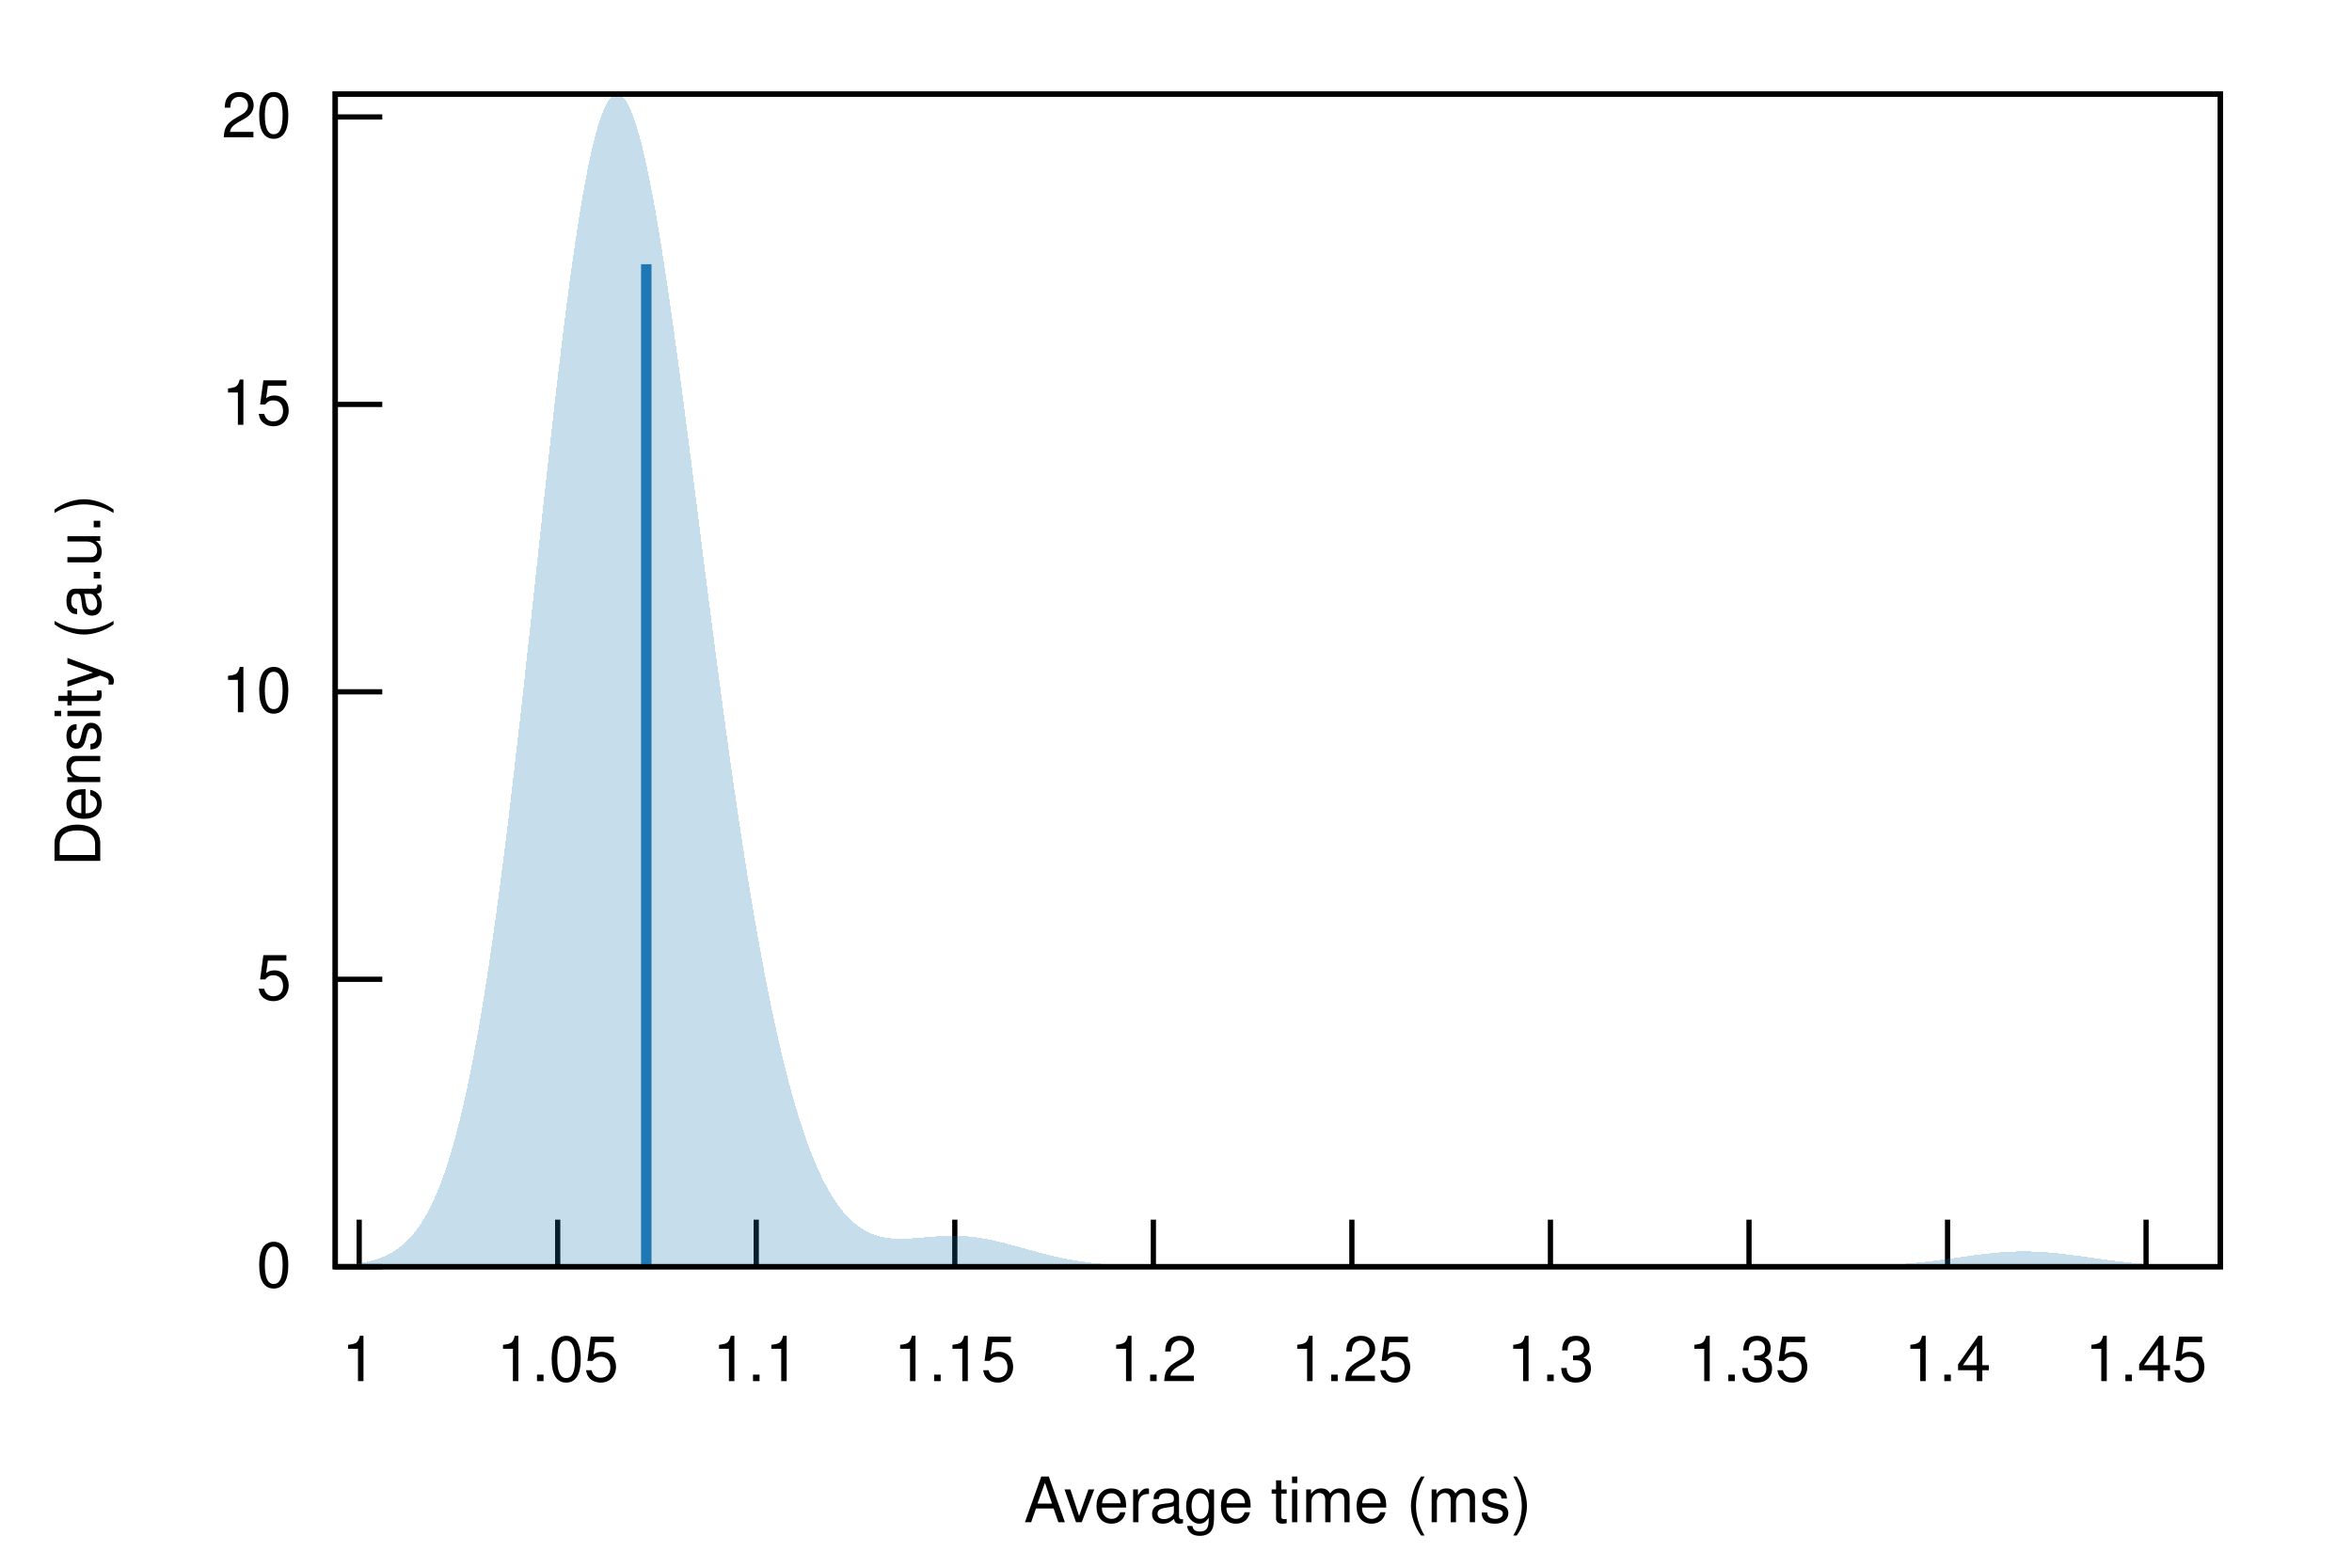
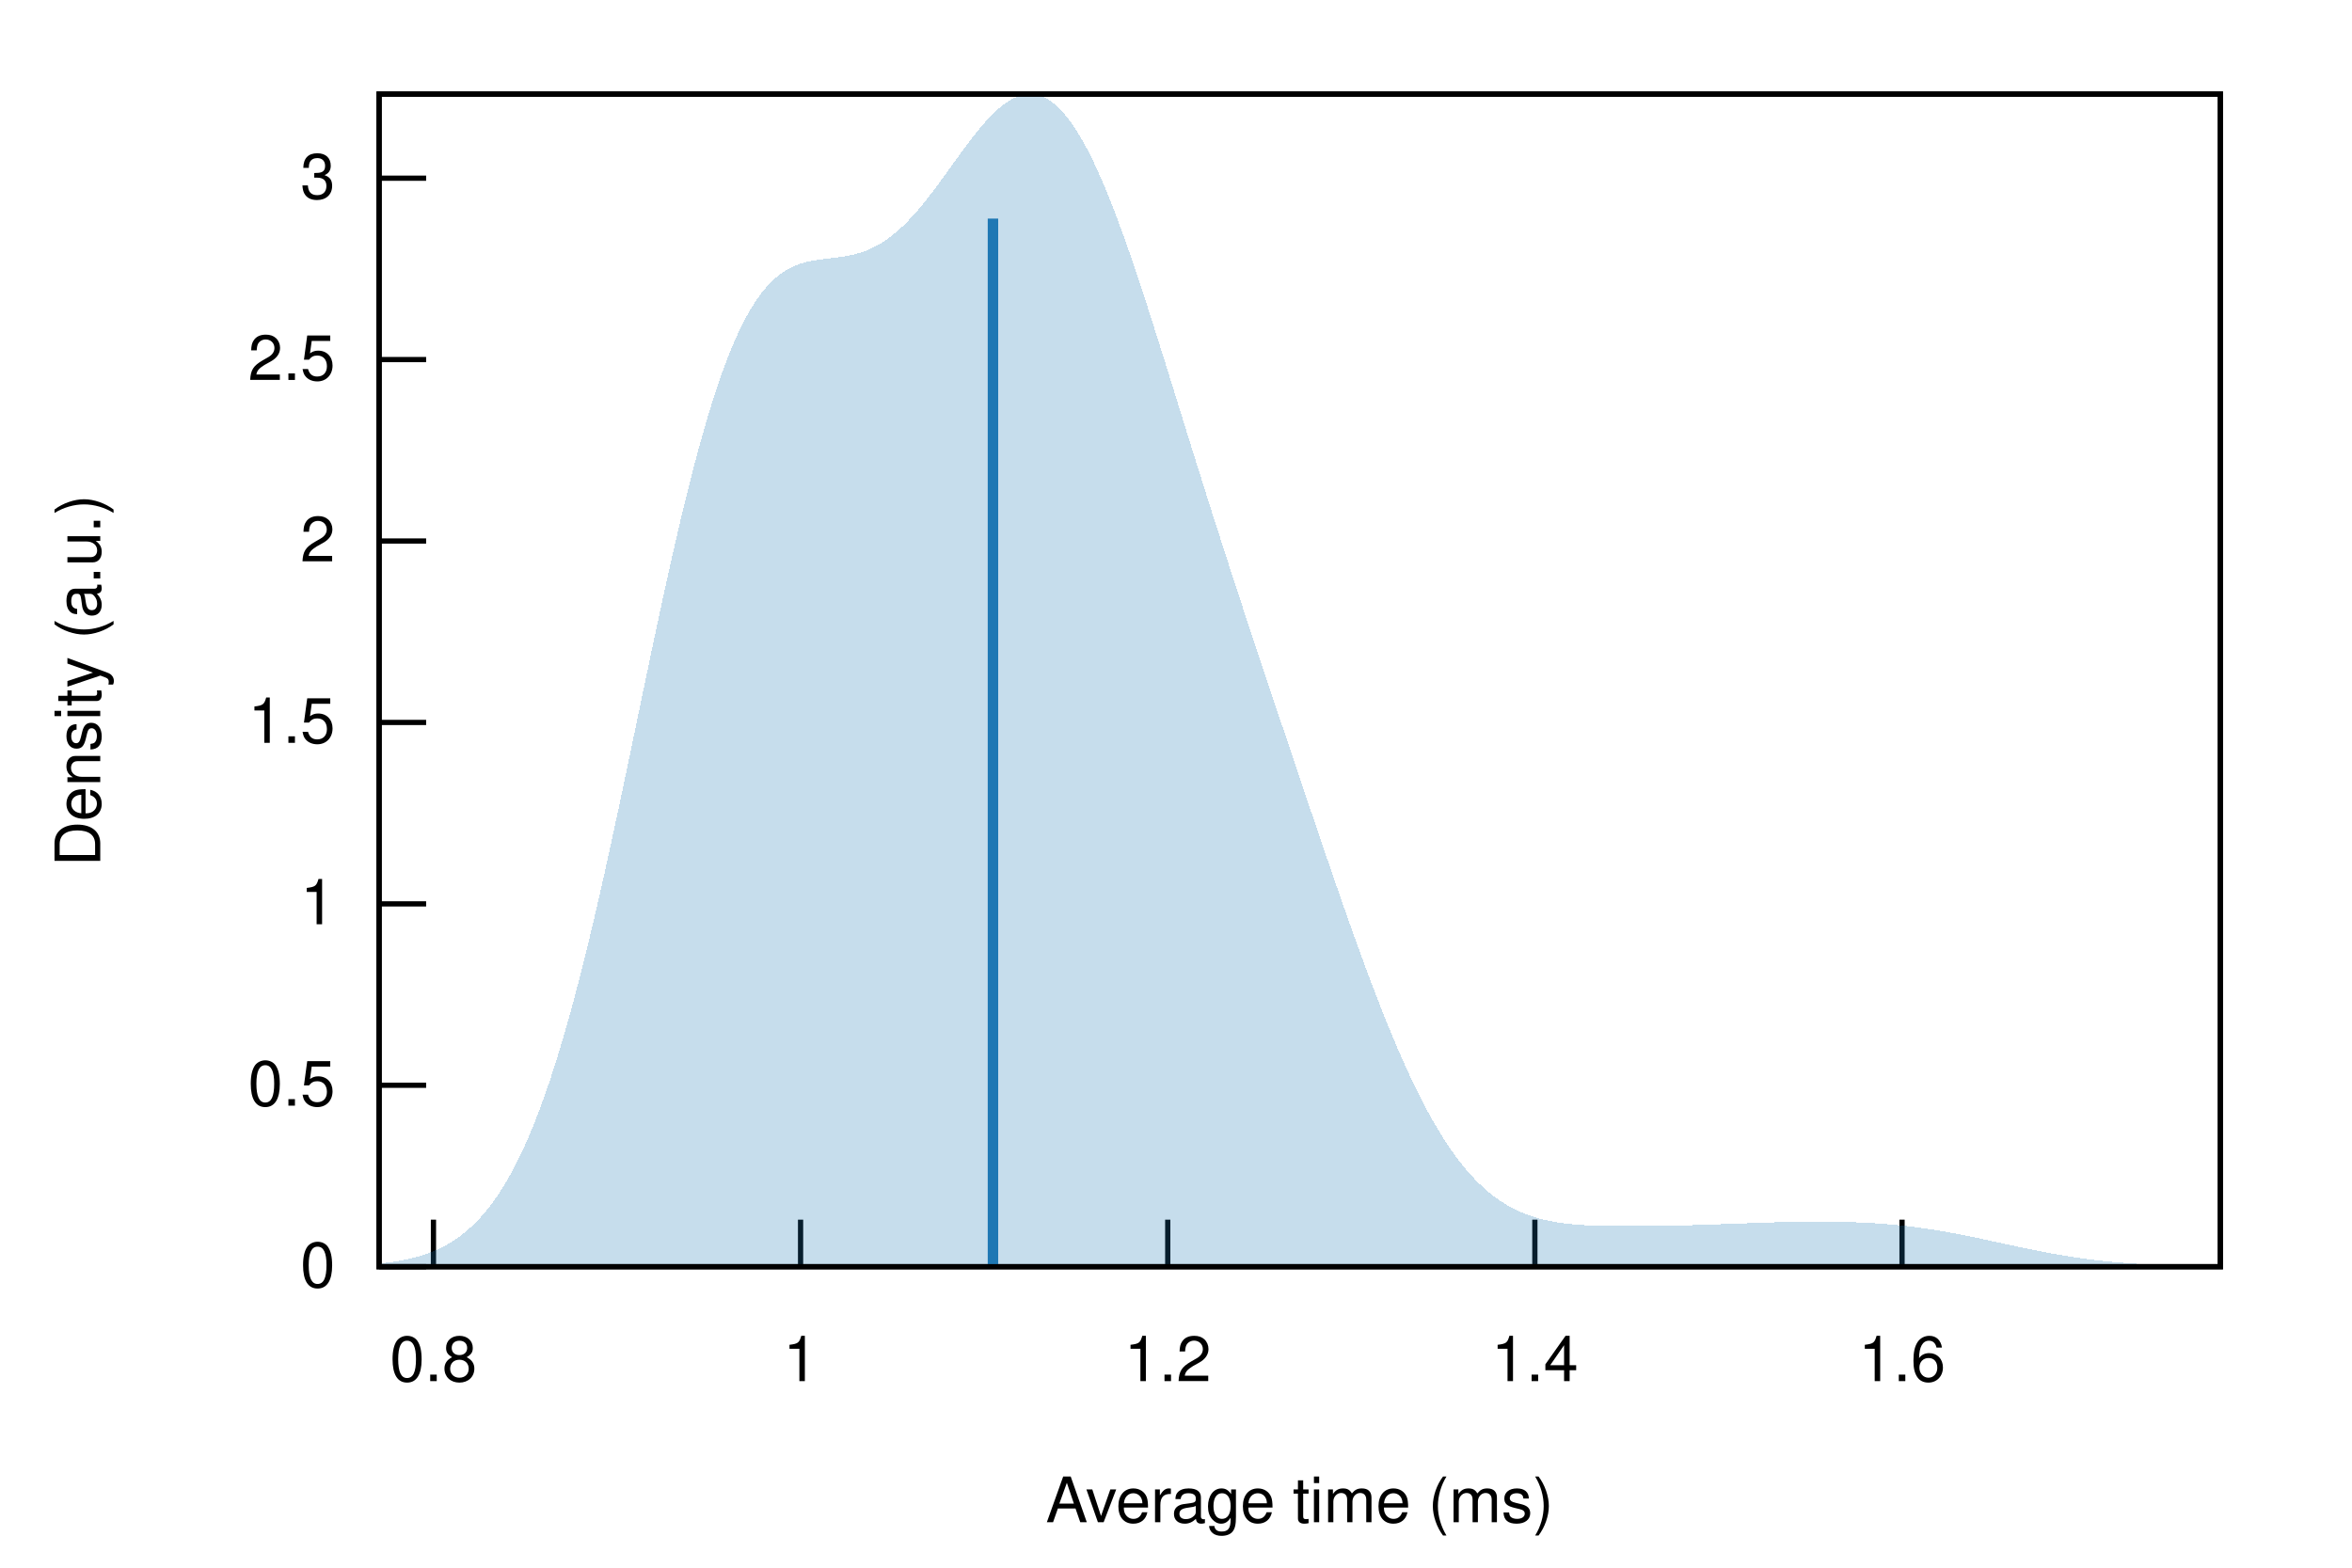
<svg xmlns="http://www.w3.org/2000/svg" xmlns:xlink="http://www.w3.org/1999/xlink" viewBox="0 0 450 300">
  <g id="gnuplot_canvas">
    <rect x="0" y="0" width="450" height="300" fill="none" />
    <defs>
      <circle id="gpDot" r="0.5" stroke-width="0.5" stroke="currentColor" />
      <path id="gpPt0" stroke-width="0.222" stroke="currentColor" d="M-1,0 h2 M0,-1 v2" />
      <path id="gpPt1" stroke-width="0.222" stroke="currentColor" d="M-1,-1 L1,1 M1,-1 L-1,1" />
      <path id="gpPt2" stroke-width="0.222" stroke="currentColor" d="M-1,0 L1,0 M0,-1 L0,1 M-1,-1 L1,1 M-1,1 L1,-1" />
      <rect id="gpPt3" stroke-width="0.222" stroke="currentColor" x="-1" y="-1" width="2" height="2" />
      <rect id="gpPt4" stroke-width="0.222" stroke="currentColor" fill="currentColor" x="-1" y="-1" width="2" height="2" />
      <circle id="gpPt5" stroke-width="0.222" stroke="currentColor" cx="0" cy="0" r="1" />
      <use xlink:href="#gpPt5" id="gpPt6" fill="currentColor" stroke="none" />
      <path id="gpPt7" stroke-width="0.222" stroke="currentColor" d="M0,-1.33 L-1.33,0.67 L1.33,0.67 z" />
      <use xlink:href="#gpPt7" id="gpPt8" fill="currentColor" stroke="none" />
      <use xlink:href="#gpPt7" id="gpPt9" stroke="currentColor" transform="rotate(180)" />
      <use xlink:href="#gpPt9" id="gpPt10" fill="currentColor" stroke="none" />
      <use xlink:href="#gpPt3" id="gpPt11" stroke="currentColor" transform="rotate(45)" />
      <use xlink:href="#gpPt11" id="gpPt12" fill="currentColor" stroke="none" />
      <path id="gpPt13" stroke-width="0.222" stroke="currentColor" d="M0,1.330 L1.265,0.411 L0.782,-1.067 L-0.782,-1.076 L-1.265,0.411 z" />
      <use xlink:href="#gpPt13" id="gpPt14" fill="currentColor" stroke="none" />
      <filter id="textbox" filterUnits="objectBoundingBox" x="0" y="0" height="1" width="1">
        <feFlood flood-color="white" flood-opacity="1" result="bgnd" />
        <feComposite in="SourceGraphic" in2="bgnd" operator="atop" />
      </filter>
      <filter id="greybox" filterUnits="objectBoundingBox" x="0" y="0" height="1" width="1">
        <feFlood flood-color="lightgrey" flood-opacity="1" result="grey" />
        <feComposite in="SourceGraphic" in2="grey" operator="atop" />
      </filter>
    </defs>
    <g fill="none" color="white" stroke="currentColor" stroke-width="1.00" stroke-linecap="butt" stroke-linejoin="miter">
</g>
    <g fill="none" color="black" stroke="currentColor" stroke-width="1.00" stroke-linecap="butt" stroke-linejoin="miter">
-       <path stroke="black" d="M64.14,242.40 L73.14,242.40  " />
-       <g transform="translate(55.75,246.30)" stroke="none" fill="black" font-family="Helvetica" font-size="12.00" text-anchor="end">
+       <path stroke="black" d="M72.53,242.40 L81.53,242.40  " />
+       <g transform="translate(64.14,246.30)" stroke="none" fill="black" font-family="Helvetica" font-size="12.00" text-anchor="end">
        <text>
          <tspan font-family="Helvetica"> 0</tspan>
        </text>
      </g>
    </g>
    <g fill="none" color="black" stroke="currentColor" stroke-width="1.00" stroke-linecap="butt" stroke-linejoin="miter">
-       <path stroke="black" d="M64.14,187.40 L73.14,187.40  " />
-       <g transform="translate(55.75,191.30)" stroke="none" fill="black" font-family="Helvetica" font-size="12.00" text-anchor="end">
+       <path stroke="black" d="M72.53,207.68 L81.53,207.68  " />
+       <g transform="translate(64.14,211.58)" stroke="none" fill="black" font-family="Helvetica" font-size="12.00" text-anchor="end">
        <text>
-           <tspan font-family="Helvetica"> 5</tspan>
+           <tspan font-family="Helvetica"> 0.5</tspan>
        </text>
      </g>
    </g>
    <g fill="none" color="black" stroke="currentColor" stroke-width="1.00" stroke-linecap="butt" stroke-linejoin="miter">
-       <path stroke="black" d="M64.14,132.39 L73.14,132.39  " />
-       <g transform="translate(55.75,136.29)" stroke="none" fill="black" font-family="Helvetica" font-size="12.00" text-anchor="end">
-         <text>
-           <tspan font-family="Helvetica"> 10</tspan>
-         </text>
-       </g>
-     </g>
-     <g fill="none" color="black" stroke="currentColor" stroke-width="1.00" stroke-linecap="butt" stroke-linejoin="miter">
-       <path stroke="black" d="M64.14,77.39 L73.14,77.39  " />
-       <g transform="translate(55.75,81.29)" stroke="none" fill="black" font-family="Helvetica" font-size="12.00" text-anchor="end">
-         <text>
-           <tspan font-family="Helvetica"> 15</tspan>
-         </text>
-       </g>
-     </g>
-     <g fill="none" color="black" stroke="currentColor" stroke-width="1.00" stroke-linecap="butt" stroke-linejoin="miter">
-       <path stroke="black" d="M64.14,22.38 L73.14,22.38  " />
-       <g transform="translate(55.75,26.28)" stroke="none" fill="black" font-family="Helvetica" font-size="12.00" text-anchor="end">
-         <text>
-           <tspan font-family="Helvetica"> 20</tspan>
-         </text>
-       </g>
-     </g>
-     <g fill="none" color="black" stroke="currentColor" stroke-width="1.00" stroke-linecap="butt" stroke-linejoin="miter">
-       <path stroke="black" d="M68.72,242.40 L68.72,233.40  " />
-       <g transform="translate(68.72,264.30)" stroke="none" fill="black" font-family="Helvetica" font-size="12.00" text-anchor="middle">
+       <path stroke="black" d="M72.53,172.97 L81.53,172.97  " />
+       <g transform="translate(64.14,176.87)" stroke="none" fill="black" font-family="Helvetica" font-size="12.00" text-anchor="end">
        <text>
          <tspan font-family="Helvetica"> 1</tspan>
        </text>
      </g>
    </g>
    <g fill="none" color="black" stroke="currentColor" stroke-width="1.00" stroke-linecap="butt" stroke-linejoin="miter">
-       <path stroke="black" d="M106.70,242.40 L106.70,233.40  " />
-       <g transform="translate(106.70,264.30)" stroke="none" fill="black" font-family="Helvetica" font-size="12.00" text-anchor="middle">
+       <path stroke="black" d="M72.53,138.25 L81.53,138.25  " />
+       <g transform="translate(64.14,142.15)" stroke="none" fill="black" font-family="Helvetica" font-size="12.00" text-anchor="end">
        <text>
-           <tspan font-family="Helvetica"> 1.05</tspan>
+           <tspan font-family="Helvetica"> 1.5</tspan>
        </text>
      </g>
    </g>
    <g fill="none" color="black" stroke="currentColor" stroke-width="1.00" stroke-linecap="butt" stroke-linejoin="miter">
-       <path stroke="black" d="M144.69,242.40 L144.69,233.40  " />
-       <g transform="translate(144.69,264.30)" stroke="none" fill="black" font-family="Helvetica" font-size="12.00" text-anchor="middle">
+       <path stroke="black" d="M72.53,103.53 L81.53,103.53  " />
+       <g transform="translate(64.14,107.43)" stroke="none" fill="black" font-family="Helvetica" font-size="12.00" text-anchor="end">
        <text>
-           <tspan font-family="Helvetica"> 1.1</tspan>
+           <tspan font-family="Helvetica"> 2</tspan>
        </text>
      </g>
    </g>
    <g fill="none" color="black" stroke="currentColor" stroke-width="1.00" stroke-linecap="butt" stroke-linejoin="miter">
-       <path stroke="black" d="M182.68,242.40 L182.68,233.40  " />
-       <g transform="translate(182.68,264.30)" stroke="none" fill="black" font-family="Helvetica" font-size="12.00" text-anchor="middle">
+       <path stroke="black" d="M72.53,68.81 L81.53,68.81  " />
+       <g transform="translate(64.14,72.71)" stroke="none" fill="black" font-family="Helvetica" font-size="12.00" text-anchor="end">
        <text>
-           <tspan font-family="Helvetica"> 1.15</tspan>
+           <tspan font-family="Helvetica"> 2.5</tspan>
        </text>
      </g>
    </g>
    <g fill="none" color="black" stroke="currentColor" stroke-width="1.00" stroke-linecap="butt" stroke-linejoin="miter">
-       <path stroke="black" d="M220.67,242.40 L220.67,233.40  " />
-       <g transform="translate(220.67,264.30)" stroke="none" fill="black" font-family="Helvetica" font-size="12.00" text-anchor="middle">
+       <path stroke="black" d="M72.53,34.10 L81.53,34.10  " />
+       <g transform="translate(64.14,38.00)" stroke="none" fill="black" font-family="Helvetica" font-size="12.00" text-anchor="end">
+         <text>
+           <tspan font-family="Helvetica"> 3</tspan>
+         </text>
+       </g>
+     </g>
+     <g fill="none" color="black" stroke="currentColor" stroke-width="1.00" stroke-linecap="butt" stroke-linejoin="miter">
+       <path stroke="black" d="M82.93,242.40 L82.93,233.40  " />
+       <g transform="translate(82.93,264.30)" stroke="none" fill="black" font-family="Helvetica" font-size="12.00" text-anchor="middle">
+         <text>
+           <tspan font-family="Helvetica"> 0.8</tspan>
+         </text>
+       </g>
+     </g>
+     <g fill="none" color="black" stroke="currentColor" stroke-width="1.00" stroke-linecap="butt" stroke-linejoin="miter">
+       <path stroke="black" d="M153.17,242.40 L153.17,233.40  " />
+       <g transform="translate(153.17,264.30)" stroke="none" fill="black" font-family="Helvetica" font-size="12.00" text-anchor="middle">
+         <text>
+           <tspan font-family="Helvetica"> 1</tspan>
+         </text>
+       </g>
+     </g>
+     <g fill="none" color="black" stroke="currentColor" stroke-width="1.00" stroke-linecap="butt" stroke-linejoin="miter">
+       <path stroke="black" d="M223.42,242.40 L223.42,233.40  " />
+       <g transform="translate(223.42,264.30)" stroke="none" fill="black" font-family="Helvetica" font-size="12.00" text-anchor="middle">
        <text>
          <tspan font-family="Helvetica"> 1.2</tspan>
        </text>
      </g>
    </g>
    <g fill="none" color="black" stroke="currentColor" stroke-width="1.00" stroke-linecap="butt" stroke-linejoin="miter">
-       <path stroke="black" d="M258.65,242.40 L258.65,233.40  " />
-       <g transform="translate(258.65,264.30)" stroke="none" fill="black" font-family="Helvetica" font-size="12.00" text-anchor="middle">
-         <text>
-           <tspan font-family="Helvetica"> 1.25</tspan>
-         </text>
-       </g>
-     </g>
-     <g fill="none" color="black" stroke="currentColor" stroke-width="1.00" stroke-linecap="butt" stroke-linejoin="miter">
-       <path stroke="black" d="M296.64,242.40 L296.64,233.40  " />
-       <g transform="translate(296.64,264.30)" stroke="none" fill="black" font-family="Helvetica" font-size="12.00" text-anchor="middle">
-         <text>
-           <tspan font-family="Helvetica"> 1.3</tspan>
-         </text>
-       </g>
-     </g>
-     <g fill="none" color="black" stroke="currentColor" stroke-width="1.00" stroke-linecap="butt" stroke-linejoin="miter">
-       <path stroke="black" d="M334.63,242.40 L334.63,233.40  " />
-       <g transform="translate(334.63,264.30)" stroke="none" fill="black" font-family="Helvetica" font-size="12.00" text-anchor="middle">
-         <text>
-           <tspan font-family="Helvetica"> 1.35</tspan>
-         </text>
-       </g>
-     </g>
-     <g fill="none" color="black" stroke="currentColor" stroke-width="1.00" stroke-linecap="butt" stroke-linejoin="miter">
-       <path stroke="black" d="M372.62,242.40 L372.62,233.40  " />
-       <g transform="translate(372.62,264.30)" stroke="none" fill="black" font-family="Helvetica" font-size="12.00" text-anchor="middle">
+       <path stroke="black" d="M293.66,242.40 L293.66,233.40  " />
+       <g transform="translate(293.66,264.30)" stroke="none" fill="black" font-family="Helvetica" font-size="12.00" text-anchor="middle">
        <text>
          <tspan font-family="Helvetica"> 1.4</tspan>
        </text>
      </g>
    </g>
    <g fill="none" color="black" stroke="currentColor" stroke-width="1.00" stroke-linecap="butt" stroke-linejoin="miter">
-       <path stroke="black" d="M410.60,242.40 L410.60,233.40  " />
-       <g transform="translate(410.60,264.30)" stroke="none" fill="black" font-family="Helvetica" font-size="12.00" text-anchor="middle">
+       <path stroke="black" d="M363.91,242.40 L363.91,233.40  " />
+       <g transform="translate(363.91,264.30)" stroke="none" fill="black" font-family="Helvetica" font-size="12.00" text-anchor="middle">
        <text>
-           <tspan font-family="Helvetica"> 1.45</tspan>
+           <tspan font-family="Helvetica"> 1.6</tspan>
        </text>
      </g>
    </g>
    <g fill="none" color="black" stroke="currentColor" stroke-width="1.00" stroke-linecap="butt" stroke-linejoin="miter">
</g>
    <g fill="none" color="black" stroke="currentColor" stroke-width="1.00" stroke-linecap="butt" stroke-linejoin="miter">
-       <path stroke="black" d="M64.14,18.01 L64.14,242.40 L424.82,242.40 L424.82,18.01 L64.14,18.01 Z  " />
+       <path stroke="black" d="M72.53,18.01 L72.53,242.40 L424.82,242.40 L424.82,18.01 L72.53,18.01 Z  " />
    </g>
    <g fill="none" color="black" stroke="currentColor" stroke-width="1.00" stroke-linecap="butt" stroke-linejoin="miter">
      <g transform="translate(19.18,130.21) rotate(270)" stroke="none" fill="black" font-family="Helvetica" font-size="12.00" text-anchor="middle">
        <text>
          <tspan font-family="Helvetica">Density (a.u.)</tspan>
        </text>
      </g>
    </g>
    <g fill="none" color="black" stroke="currentColor" stroke-width="1.00" stroke-linecap="butt" stroke-linejoin="miter">
-       <g transform="translate(244.48,291.30)" stroke="none" fill="black" font-family="Helvetica" font-size="12.00" text-anchor="middle">
+       <g transform="translate(248.67,291.30)" stroke="none" fill="black" font-family="Helvetica" font-size="12.00" text-anchor="middle">
        <text>
          <tspan font-family="Helvetica">Average time (ms)</tspan>
        </text>
      </g>
    </g>
    <g fill="none" color="black" stroke="currentColor" stroke-width="1.00" stroke-linecap="butt" stroke-linejoin="miter">
</g>
    <g id="gnuplot_plot_1">
      <g fill="none" color="black" stroke="currentColor" stroke-width="1.00" stroke-linecap="butt" stroke-linejoin="miter">
        <g stroke="none" shape-rendering="crispEdges">
-           <polygon fill="rgb( 31, 120, 180)" fill-opacity="0.25" points="64.14,242.21 64.86,242.17 65.59,242.12 66.31,242.06 67.03,241.99 67.75,241.90 68.48,241.80 69.20,241.68 69.92,241.55 70.65,241.38 71.37,241.19 72.09,240.97 72.81,240.71 73.54,240.41 74.26,240.07 74.98,239.67 75.70,239.22 76.43,238.70 77.15,238.11 77.87,237.44 78.60,236.68 79.32,235.82 80.04,234.86 80.76,233.78 81.49,232.57 82.21,231.22 82.93,229.73 83.66,228.08 84.38,226.26 85.10,224.25 85.82,222.06 86.55,219.67 87.27,217.06 87.99,214.24 88.72,211.19 89.44,207.90 90.16,204.37 90.88,200.60 91.61,196.58 92.33,192.30 93.05,187.78 93.78,183.01 94.50,178.00 95.22,172.75 95.94,167.28 96.67,161.59 97.39,155.71 98.11,149.64 98.83,143.40 99.56,137.02 100.28,130.52 101.00,123.93 101.73,117.28 102.45,110.59 103.17,103.89 103.89,97.22 104.62,90.61 105.34,84.10 106.06,77.72 106.79,71.51 107.51,65.49 108.23,59.71 108.95,54.20 109.68,48.98 110.40,44.09 111.12,39.55 111.85,35.40 112.57,31.65 113.29,28.33 114.01,25.45 114.74,23.02 115.46,21.06 116.18,19.58 116.90,18.58 117.63,18.05 118.35,18.01 119.07,18.44 119.80,19.34 120.52,20.69 121.24,22.47 121.96,24.69 122.69,27.30 123.41,30.31 124.13,33.67 124.86,37.37 125.58,41.38 126.30,45.68 127.02,50.23 127.75,55.02 128.47,60.01 129.19,65.18 129.92,70.50 130.64,75.94 131.36,81.48 132.08,87.09 132.81,92.76 133.53,98.45 134.25,104.14 134.97,109.83 135.70,115.47 136.42,121.07 137.14,126.60 137.87,132.06 138.59,137.41 139.31,142.66 140.03,147.80 140.76,152.80 141.48,157.68 142.20,162.41 142.93,167.00 143.65,171.43 144.37,175.71 145.09,179.83 145.82,183.78 146.54,187.58 147.26,191.21 147.99,194.67 148.71,197.97 149.43,201.11 150.15,204.09 150.88,206.91 151.60,209.57 152.32,212.08 153.05,214.43 153.77,216.64 154.49,218.70 155.21,220.63 155.94,222.41 156.66,224.07 157.38,225.59 158.10,227.00 158.83,228.29 159.55,229.46 160.27,230.52 161.00,231.49 161.72,232.35 162.44,233.12 163.16,233.81 163.89,234.41 164.61,234.94 165.33,235.39 166.06,235.77 166.78,236.10 167.50,236.37 168.22,236.58 168.95,236.75 169.67,236.88 170.39,236.97 171.12,237.03 171.84,237.05 172.56,237.06 173.28,237.04 174.01,237.01 174.73,236.96 175.45,236.91 176.17,236.84 176.90,236.78 177.62,236.72 178.34,236.66 179.07,236.61 179.79,236.56 180.51,236.52 181.23,236.50 181.96,236.49 182.68,236.49 183.40,236.50 184.13,236.53 184.85,236.58 185.57,236.65 186.29,236.73 187.02,236.82 187.74,236.93 188.46,237.05 189.19,237.19 189.91,237.34 190.63,237.50 191.35,237.67 192.08,237.85 192.80,238.04 193.52,238.23 194.25,238.42 194.97,238.62 195.69,238.82 196.41,239.02 197.14,239.22 197.86,239.42 198.58,239.62 199.30,239.81 200.03,239.99 200.75,240.17 201.47,240.34 202.20,240.51 202.92,240.67 203.64,240.82 204.36,240.96 205.09,241.09 205.81,241.22 206.53,241.33 207.26,241.44 207.98,241.54 208.70,241.63 209.42,241.72 210.15,241.79 210.87,241.86 211.59,241.93 212.32,241.98 213.04,242.04 213.76,242.08 214.48,242.12 215.21,242.16 215.93,242.19 216.65,242.22 217.37,242.25 218.10,242.27 218.82,242.29 219.54,242.30 220.27,242.32 220.99,242.33 221.71,242.34 222.43,242.35 223.16,242.36 223.88,242.37 224.60,242.37 225.33,242.38 226.05,242.38 226.77,242.38 227.49,242.39 228.22,242.39 228.94,242.39 229.66,242.39 230.39,242.39 231.11,242.40 231.83,242.40 232.55,242.40 233.28,242.40 234.00,242.40 234.72,242.40 235.44,242.40 236.17,242.40 236.89,242.40 237.61,242.40 238.34,242.40 239.06,242.40 239.78,242.40 240.50,242.40 241.23,242.40 241.95,242.40 242.67,242.40 243.40,242.40 244.12,242.40 244.84,242.40 245.56,242.40 246.29,242.40 247.01,242.40 247.73,242.40 248.46,242.40 249.18,242.40 249.90,242.40 250.62,242.40 251.35,242.40 252.07,242.40 252.79,242.40 253.52,242.40 254.24,242.40 254.96,242.40 255.68,242.40 256.41,242.40 257.13,242.40 257.85,242.40 258.57,242.40 259.30,242.40 260.02,242.40 260.74,242.40 261.47,242.40 262.19,242.40 262.91,242.40 263.63,242.40 264.36,242.40 265.08,242.40 265.80,242.40 266.53,242.40 267.25,242.40 267.97,242.40 268.69,242.40 269.42,242.40 270.14,242.40 270.86,242.40 271.59,242.40 272.31,242.40 273.03,242.40 273.75,242.40 274.48,242.40 275.20,242.40 275.92,242.40 276.64,242.40 277.37,242.40 278.09,242.40 278.81,242.40 279.54,242.40 280.26,242.40 280.98,242.40 281.70,242.40 282.43,242.40 283.15,242.40 283.87,242.40 284.60,242.40 285.32,242.40 286.04,242.40 286.76,242.40 287.49,242.40 288.21,242.40 288.93,242.40 289.66,242.40 290.38,242.40 291.10,242.40 291.82,242.40 292.55,242.40 293.27,242.40 293.99,242.40 294.71,242.40 295.44,242.40 296.16,242.40 296.88,242.40 297.61,242.40 298.33,242.40 299.05,242.40 299.77,242.40 300.50,242.40 301.22,242.40 301.94,242.40 302.67,242.40 303.39,242.40 304.11,242.40 304.83,242.40 305.56,242.40 306.28,242.40 307.00,242.40 307.73,242.40 308.45,242.40 309.17,242.40 309.89,242.40 310.62,242.40 311.34,242.40 312.06,242.40 312.79,242.40 313.51,242.40 314.23,242.40 314.95,242.40 315.68,242.40 316.40,242.40 317.12,242.40 317.84,242.40 318.57,242.40 319.29,242.40 320.01,242.40 320.74,242.40 321.46,242.40 322.18,242.40 322.90,242.40 323.63,242.40 324.35,242.40 325.07,242.40 325.80,242.40 326.52,242.40 327.24,242.40 327.96,242.40 328.69,242.40 329.41,242.40 330.13,242.40 330.86,242.40 331.58,242.40 332.30,242.40 333.02,242.40 333.75,242.40 334.47,242.40 335.19,242.40 335.91,242.40 336.64,242.40 337.36,242.40 338.08,242.40 338.81,242.40 339.53,242.40 340.25,242.40 340.97,242.40 341.70,242.40 342.42,242.40 343.14,242.39 343.87,242.39 344.59,242.39 345.31,242.39 346.03,242.39 346.76,242.38 347.48,242.38 348.20,242.38 348.93,242.37 349.65,242.37 350.37,242.36 351.09,242.35 351.82,242.35 352.54,242.34 353.26,242.33 353.99,242.31 354.71,242.30 355.43,242.28 356.15,242.27 356.88,242.24 357.60,242.22 358.32,242.20 359.04,242.17 359.77,242.14 360.49,242.10 361.21,242.06 361.94,242.02 362.66,241.97 363.38,241.92 364.10,241.87 364.83,241.81 365.55,241.75 366.27,241.68 367.00,241.61 367.72,241.53 368.44,241.45 369.16,241.37 369.89,241.28 370.61,241.19 371.33,241.09 372.06,241.00 372.78,240.90 373.50,240.80 374.22,240.69 374.95,240.59 375.67,240.49 376.39,240.39 377.11,240.29 377.84,240.19 378.56,240.10 379.28,240.01 380.01,239.92 380.73,239.84 381.45,239.77 382.17,239.70 382.90,239.64 383.62,239.59 384.34,239.55 385.07,239.52 385.79,239.49 386.51,239.48 387.23,239.47 387.96,239.48 388.68,239.49 389.40,239.52 390.13,239.55 390.85,239.59 391.57,239.64 392.29,239.70 393.02,239.77 393.74,239.84 394.46,239.92 395.18,240.01 395.91,240.10 396.63,240.19 397.35,240.29 398.08,240.39 398.80,240.49 399.52,240.59 400.24,240.69 400.97,240.79 401.69,240.90 402.41,240.99 403.14,241.09 403.86,241.19 404.58,241.28 405.30,241.37 406.03,241.45 406.75,241.53 407.47,241.61 408.20,241.68 408.92,241.75 409.64,241.81 410.36,241.87 411.09,241.92 411.81,241.97 412.53,242.02 413.26,242.06 413.98,242.10 414.70,242.14 415.42,242.17 416.15,242.20 416.87,242.22 417.59,242.24 418.31,242.27 419.04,242.28 419.76,242.30 420.48,242.31 421.21,242.33 421.93,242.34 422.65,242.35 423.37,242.35 424.10,242.36 424.82,242.37 424.82,242.40 424.10,242.40 423.37,242.40 422.65,242.40 421.93,242.40 421.21,242.40 420.48,242.40 419.76,242.40 419.04,242.40 418.31,242.40 417.59,242.40 416.87,242.40 416.15,242.40 415.42,242.40 414.70,242.40 413.98,242.40 413.26,242.40 412.53,242.40 411.81,242.40 411.09,242.40 410.36,242.40 409.64,242.40 408.92,242.40 408.20,242.40 407.47,242.40 406.75,242.40 406.03,242.40 405.30,242.40 404.58,242.40 403.86,242.40 403.14,242.40 402.41,242.40 401.69,242.40 400.97,242.40 400.24,242.40 399.52,242.40 398.80,242.40 398.08,242.40 397.35,242.40 396.63,242.40 395.91,242.40 395.18,242.40 394.46,242.40 393.74,242.40 393.02,242.40 392.29,242.40 391.57,242.40 390.85,242.40 390.13,242.40 389.40,242.40 388.68,242.40 387.96,242.40 387.23,242.40 386.51,242.40 385.79,242.40 385.07,242.40 384.34,242.40 383.62,242.40 382.90,242.40 382.17,242.40 381.45,242.40 380.73,242.40 380.01,242.40 379.28,242.40 378.56,242.40 377.84,242.40 377.11,242.40 376.39,242.40 375.67,242.40 374.95,242.40 374.22,242.40 373.50,242.40 372.78,242.40 372.06,242.40 371.33,242.40 370.61,242.40 369.89,242.40 369.16,242.40 368.44,242.40 367.72,242.40 367.00,242.40 366.27,242.40 365.55,242.40 364.83,242.40 364.10,242.40 363.38,242.40 362.66,242.40 361.94,242.40 361.21,242.40 360.49,242.40 359.77,242.40 359.04,242.40 358.32,242.40 357.60,242.40 356.88,242.40 356.15,242.40 355.43,242.40 354.71,242.40 353.99,242.40 353.26,242.40 352.54,242.40 351.82,242.40 351.09,242.40 350.37,242.40 349.65,242.40 348.93,242.40 348.20,242.40 347.48,242.40 346.76,242.40 346.03,242.40 345.31,242.40 344.59,242.40 343.87,242.40 343.14,242.40 342.42,242.40 341.70,242.40 340.97,242.40 340.25,242.40 339.53,242.40 338.81,242.40 338.08,242.40 337.36,242.40 336.64,242.40 335.91,242.40 335.19,242.40 334.47,242.40 333.75,242.40 333.02,242.40 332.30,242.40 331.58,242.40 330.86,242.40 330.13,242.40 329.41,242.40 328.69,242.40 327.96,242.40 327.24,242.40 326.52,242.40 325.80,242.40 325.07,242.40 324.35,242.40 323.63,242.40 322.90,242.40 322.18,242.40 321.46,242.40 320.74,242.40 320.01,242.40 319.29,242.40 318.57,242.40 317.84,242.40 317.12,242.40 316.40,242.40 315.68,242.40 314.95,242.40 314.23,242.40 313.51,242.40 312.79,242.40 312.06,242.40 311.34,242.40 310.62,242.40 309.89,242.40 309.17,242.40 308.45,242.40 307.73,242.40 307.00,242.40 306.28,242.40 305.56,242.40 304.83,242.40 304.11,242.40 303.39,242.40 302.67,242.40 301.94,242.40 301.22,242.40 300.50,242.40 299.77,242.40 299.05,242.40 298.33,242.40 297.61,242.40 296.88,242.40 296.16,242.40 295.44,242.40 294.71,242.40 293.99,242.40 293.27,242.40 292.55,242.40 291.82,242.40 291.10,242.40 290.38,242.40 289.66,242.40 288.93,242.40 288.21,242.40 287.49,242.40 286.76,242.40 286.04,242.40 285.32,242.40 284.60,242.40 283.87,242.40 283.15,242.40 282.43,242.40 281.70,242.40 280.98,242.40 280.26,242.40 279.54,242.40 278.81,242.40 278.09,242.40 277.37,242.40 276.64,242.40 275.92,242.40 275.20,242.40 274.48,242.40 273.75,242.40 273.03,242.40 272.31,242.40 271.59,242.40 270.86,242.40 270.14,242.40 269.42,242.40 268.69,242.40 267.97,242.40 267.25,242.40 266.53,242.40 265.80,242.40 265.08,242.40 264.36,242.40 263.63,242.40 262.91,242.40 262.19,242.40 261.47,242.40 260.74,242.40 260.02,242.40 259.30,242.40 258.57,242.40 257.85,242.40 257.13,242.40 256.41,242.40 255.68,242.40 254.96,242.40 254.24,242.40 253.52,242.40 252.79,242.40 252.07,242.40 251.35,242.40 250.62,242.40 249.90,242.40 249.18,242.40 248.46,242.40 247.73,242.40 247.01,242.40 246.29,242.40 245.56,242.40 244.84,242.40 244.12,242.40 243.40,242.40 242.67,242.40 241.95,242.40 241.23,242.40 240.50,242.40 239.78,242.40 239.06,242.40 238.34,242.40 237.61,242.40 236.89,242.40 236.17,242.40 235.44,242.40 234.72,242.40 234.00,242.40 233.28,242.40 232.55,242.40 231.83,242.40 231.11,242.40 230.39,242.40 229.66,242.40 228.94,242.40 228.22,242.40 227.49,242.40 226.77,242.40 226.05,242.40 225.33,242.40 224.60,242.40 223.88,242.40 223.16,242.40 222.43,242.40 221.71,242.40 220.99,242.40 220.27,242.40 219.54,242.40 218.82,242.40 218.10,242.40 217.37,242.40 216.65,242.40 215.93,242.40 215.21,242.40 214.48,242.40 213.76,242.40 213.04,242.40 212.32,242.40 211.59,242.40 210.87,242.40 210.15,242.40 209.42,242.40 208.70,242.40 207.98,242.40 207.26,242.40 206.53,242.40 205.81,242.40 205.09,242.40 204.36,242.40 203.64,242.40 202.92,242.40 202.20,242.40 201.47,242.40 200.75,242.40 200.03,242.40 199.30,242.40 198.58,242.40 197.86,242.40 197.14,242.40 196.41,242.40 195.69,242.40 194.97,242.40 194.25,242.40 193.52,242.40 192.80,242.40 192.08,242.40 191.35,242.40 190.63,242.40 189.91,242.40 189.19,242.40 188.46,242.40 187.74,242.40 187.02,242.40 186.29,242.40 185.57,242.40 184.85,242.40 184.13,242.40 183.40,242.40 182.68,242.40 181.96,242.40 181.23,242.40 180.51,242.40 179.79,242.40 179.07,242.40 178.34,242.40 177.62,242.40 176.90,242.40 176.17,242.40 175.45,242.40 174.73,242.40 174.01,242.40 173.28,242.40 172.56,242.40 171.84,242.40 171.12,242.40 170.39,242.40 169.67,242.40 168.95,242.40 168.22,242.40 167.50,242.40 166.78,242.40 166.06,242.40 165.33,242.40 164.61,242.40 163.89,242.40 163.16,242.40 162.44,242.40 161.72,242.40 161.00,242.40 160.27,242.40 159.55,242.40 158.83,242.40 158.10,242.40 157.38,242.40 156.66,242.40 155.94,242.40 155.21,242.40 154.49,242.40 153.77,242.40 153.05,242.40 152.32,242.40 151.60,242.40 150.88,242.40 150.15,242.40 149.43,242.40 148.71,242.40 147.99,242.40 147.26,242.40 146.54,242.40 145.82,242.40 145.09,242.40 144.37,242.40 143.65,242.40 142.93,242.40 142.20,242.40 141.48,242.40 140.76,242.40 140.03,242.40 139.31,242.40 138.59,242.40 137.87,242.40 137.14,242.40 136.42,242.40 135.70,242.40 134.97,242.40 134.25,242.40 133.53,242.40 132.81,242.40 132.08,242.40 131.36,242.40 130.64,242.40 129.92,242.40 129.19,242.40 128.47,242.40 127.75,242.40 127.02,242.40 126.30,242.40 125.58,242.40 124.86,242.40 124.13,242.40 123.41,242.40 122.69,242.40 121.96,242.40 121.24,242.40 120.52,242.40 119.80,242.40 119.07,242.40 118.35,242.40 117.63,242.40 116.90,242.40 116.18,242.40 115.46,242.40 114.74,242.40 114.01,242.40 113.29,242.40 112.57,242.40 111.85,242.40 111.12,242.40 110.40,242.40 109.68,242.40 108.95,242.40 108.23,242.40 107.51,242.40 106.79,242.40 106.06,242.40 105.34,242.40 104.62,242.40 103.89,242.40 103.17,242.40 102.45,242.40 101.73,242.40 101.00,242.40 100.28,242.40 99.56,242.40 98.83,242.40 98.11,242.40 97.39,242.40 96.67,242.40 95.94,242.40 95.22,242.40 94.50,242.40 93.78,242.40 93.05,242.40 92.33,242.40 91.61,242.40 90.88,242.40 90.16,242.40 89.44,242.40 88.72,242.40 87.99,242.40 87.27,242.40 86.55,242.40 85.82,242.40 85.10,242.40 84.38,242.40 83.66,242.40 82.93,242.40 82.21,242.40 81.49,242.40 80.76,242.40 80.04,242.40 79.32,242.40 78.60,242.40 77.87,242.40 77.15,242.40 76.43,242.40 75.70,242.40 74.98,242.40 74.26,242.40 73.54,242.40 72.81,242.40 72.09,242.40 71.37,242.40 70.65,242.40 69.92,242.40 69.20,242.40 68.48,242.40 67.75,242.40 67.03,242.40 66.31,242.40 65.59,242.40 64.86,242.40 64.14,242.40 " />
+           <polygon fill="rgb( 31, 120, 180)" fill-opacity="0.25" points="72.53,241.80 73.24,241.72 73.94,241.64 74.65,241.55 75.35,241.45 76.06,241.33 76.77,241.21 77.47,241.07 78.18,240.92 78.88,240.75 79.59,240.57 80.30,240.37 81.00,240.14 81.71,239.90 82.41,239.64 83.12,239.35 83.83,239.04 84.53,238.70 85.24,238.33 85.94,237.93 86.65,237.49 87.36,237.02 88.06,236.52 88.77,235.97 89.47,235.38 90.18,234.75 90.89,234.07 91.59,233.34 92.30,232.56 93.00,231.73 93.71,230.84 94.42,229.90 95.12,228.89 95.83,227.82 96.53,226.69 97.24,225.49 97.95,224.22 98.65,222.88 99.36,221.46 100.06,219.97 100.77,218.41 101.48,216.77 102.18,215.04 102.89,213.24 103.59,211.36 104.30,209.39 105.01,207.35 105.71,205.22 106.42,203.00 107.12,200.71 107.83,198.34 108.54,195.88 109.24,193.35 109.95,190.74 110.65,188.05 111.36,185.29 112.07,182.47 112.77,179.57 113.48,176.61 114.18,173.58 114.89,170.50 115.60,167.37 116.30,164.18 117.01,160.96 117.71,157.69 118.42,154.39 119.13,151.06 119.83,147.70 120.54,144.33 121.24,140.95 121.95,137.56 122.66,134.17 123.36,130.78 124.07,127.41 124.77,124.06 125.48,120.73 126.19,117.43 126.89,114.17 127.60,110.96 128.30,107.79 129.01,104.68 129.72,101.62 130.42,98.63 131.13,95.71 131.83,92.87 132.54,90.11 133.25,87.42 133.95,84.83 134.66,82.33 135.36,79.92 136.07,77.60 136.78,75.39 137.48,73.27 138.19,71.25 138.89,69.34 139.60,67.53 140.31,65.82 141.01,64.22 141.72,62.72 142.42,61.32 143.13,60.01 143.84,58.81 144.54,57.70 145.25,56.68 145.95,55.75 146.66,54.91 147.37,54.15 148.07,53.46 148.78,52.85 149.48,52.32 150.19,51.84 150.90,51.43 151.60,51.07 152.31,50.77 153.01,50.51 153.72,50.29 154.43,50.10 155.13,49.95 155.84,49.82 156.54,49.71 157.25,49.61 157.96,49.53 158.66,49.45 159.37,49.37 160.07,49.28 160.78,49.19 161.48,49.08 162.19,48.95 162.90,48.81 163.60,48.64 164.31,48.44 165.01,48.22 165.72,47.96 166.43,47.66 167.13,47.33 167.84,46.96 168.54,46.55 169.25,46.10 169.96,45.61 170.66,45.08 171.37,44.50 172.07,43.89 172.78,43.23 173.49,42.53 174.19,41.80 174.90,41.03 175.60,40.22 176.31,39.38 177.02,38.51 177.72,37.62 178.43,36.70 179.13,35.76 179.84,34.81 180.55,33.84 181.25,32.86 181.96,31.88 182.66,30.90 183.37,29.92 184.08,28.95 184.78,27.99 185.49,27.05 186.19,26.13 186.90,25.24 187.61,24.38 188.31,23.56 189.02,22.77 189.72,22.04 190.43,21.35 191.14,20.71 191.84,20.13 192.55,19.62 193.25,19.17 193.96,18.78 194.67,18.48 195.37,18.24 196.08,18.09 196.78,18.01 197.49,18.02 198.20,18.11 198.90,18.29 199.61,18.56 200.31,18.91 201.02,19.36 201.73,19.89 202.43,20.52 203.14,21.24 203.84,22.04 204.55,22.94 205.26,23.92 205.96,24.99 206.67,26.14 207.37,27.37 208.08,28.69 208.79,30.08 209.49,31.55 210.20,33.09 210.90,34.70 211.61,36.37 212.32,38.11 213.02,39.91 213.73,41.76 214.43,43.67 215.14,45.62 215.85,47.62 216.55,49.66 217.26,51.74 217.96,53.86 218.67,56.00 219.38,58.17 220.08,60.36 220.79,62.58 221.49,64.81 222.20,67.05 222.91,69.31 223.61,71.57 224.32,73.84 225.02,76.12 225.73,78.39 226.44,80.67 227.14,82.94 227.85,85.21 228.55,87.47 229.26,89.73 229.97,91.98 230.67,94.22 231.38,96.45 232.08,98.67 232.79,100.89 233.50,103.09 234.20,105.29 234.91,107.47 235.61,109.65 236.32,111.82 237.03,113.97 237.73,116.13 238.44,118.27 239.14,120.41 239.85,122.54 240.56,124.66 241.26,126.78 241.97,128.90 242.67,131.01 243.38,133.12 244.09,135.23 244.79,137.33 245.50,139.43 246.20,141.53 246.91,143.63 247.62,145.73 248.32,147.83 249.03,149.92 249.73,152.01 250.44,154.10 251.15,156.19 251.85,158.27 252.56,160.34 253.26,162.42 253.97,164.48 254.68,166.54 255.38,168.59 256.09,170.63 256.79,172.65 257.50,174.67 258.21,176.67 258.91,178.65 259.62,180.62 260.32,182.56 261.03,184.49 261.74,186.39 262.44,188.27 263.15,190.12 263.85,191.94 264.56,193.74 265.27,195.50 265.97,197.23 266.68,198.93 267.38,200.59 268.09,202.21 268.80,203.80 269.50,205.35 270.21,206.85 270.91,208.32 271.62,209.74 272.33,211.12 273.03,212.45 273.74,213.74 274.44,214.99 275.15,216.18 275.86,217.34 276.56,218.45 277.27,219.51 277.97,220.53 278.68,221.50 279.39,222.43 280.09,223.31 280.80,224.15 281.50,224.95 282.21,225.70 282.92,226.41 283.62,227.08 284.33,227.72 285.03,228.31 285.74,228.87 286.45,229.39 287.15,229.87 287.86,230.32 288.56,230.74 289.27,231.13 289.98,231.49 290.68,231.82 291.39,232.12 292.09,232.40 292.80,232.66 293.51,232.89 294.21,233.10 294.92,233.29 295.62,233.46 296.33,233.62 297.04,233.75 297.74,233.88 298.45,233.99 299.15,234.09 299.86,234.17 300.57,234.25 301.27,234.31 301.98,234.37 302.68,234.42 303.39,234.46 304.10,234.50 304.80,234.53 305.51,234.55 306.21,234.57 306.92,234.59 307.63,234.60 308.33,234.62 309.04,234.62 309.74,234.63 310.45,234.63 311.16,234.63 311.86,234.63 312.57,234.63 313.27,234.63 313.98,234.62 314.69,234.62 315.39,234.61 316.10,234.60 316.80,234.59 317.51,234.58 318.22,234.57 318.92,234.56 319.63,234.55 320.33,234.53 321.04,234.52 321.75,234.50 322.45,234.48 323.16,234.46 323.86,234.45 324.57,234.43 325.28,234.40 325.98,234.38 326.69,234.36 327.39,234.34 328.10,234.31 328.81,234.29 329.51,234.26 330.22,234.24 330.92,234.21 331.63,234.18 332.34,234.16 333.04,234.13 333.75,234.11 334.45,234.08 335.16,234.05 335.87,234.03 336.57,234.00 337.28,233.98 337.98,233.96 338.69,233.93 339.39,233.91 340.10,233.89 340.81,233.87 341.51,233.85 342.22,233.84 342.92,233.82 343.63,233.81 344.34,233.80 345.04,233.79 345.75,233.78 346.45,233.78 347.16,233.77 347.87,233.77 348.57,233.77 349.28,233.78 349.98,233.78 350.69,233.79 351.40,233.80 352.10,233.81 352.81,233.83 353.51,233.85 354.22,233.87 354.93,233.90 355.63,233.93 356.34,233.96 357.04,233.99 357.75,234.03 358.46,234.07 359.16,234.12 359.87,234.17 360.57,234.22 361.28,234.28 361.99,234.34 362.69,234.41 363.40,234.48 364.10,234.55 364.81,234.63 365.52,234.72 366.22,234.80 366.93,234.90 367.63,234.99 368.34,235.09 369.05,235.20 369.75,235.30 370.46,235.42 371.16,235.53 371.87,235.65 372.58,235.78 373.28,235.91 373.99,236.04 374.69,236.17 375.40,236.31 376.11,236.45 376.81,236.59 377.52,236.74 378.22,236.88 378.93,237.03 379.64,237.18 380.34,237.33 381.05,237.49 381.75,237.64 382.46,237.79 383.17,237.95 383.87,238.10 384.58,238.25 385.28,238.40 385.99,238.56 386.70,238.71 387.40,238.85 388.11,239.00 388.81,239.14 389.52,239.29 390.23,239.43 390.93,239.56 391.64,239.70 392.34,239.83 393.05,239.95 393.76,240.08 394.46,240.20 395.17,240.32 395.87,240.43 396.58,240.54 397.29,240.64 397.99,240.75 398.70,240.84 399.40,240.94 400.11,241.03 400.82,241.12 401.52,241.20 402.23,241.28 402.93,241.35 403.64,241.42 404.35,241.49 405.05,241.55 405.76,241.62 406.46,241.67 407.17,241.73 407.88,241.78 408.58,241.82 409.29,241.87 409.99,241.91 410.70,241.95 411.41,241.99 412.11,242.02 412.82,242.05 413.52,242.08 414.23,242.11 414.94,242.14 415.64,242.16 416.35,242.18 417.05,242.20 417.76,242.22 418.47,242.24 419.17,242.25 419.88,242.27 420.58,242.28 421.29,242.29 422.00,242.30 422.70,242.31 423.41,242.32 424.11,242.33 424.82,242.34 424.82,242.40 424.11,242.40 423.41,242.40 422.70,242.40 422.00,242.40 421.29,242.40 420.58,242.40 419.88,242.40 419.17,242.40 418.47,242.40 417.76,242.40 417.05,242.40 416.35,242.40 415.64,242.40 414.94,242.40 414.23,242.40 413.52,242.40 412.82,242.40 412.11,242.40 411.41,242.40 410.70,242.40 409.99,242.40 409.29,242.40 408.58,242.40 407.88,242.40 407.17,242.40 406.46,242.40 405.76,242.40 405.05,242.40 404.35,242.40 403.64,242.40 402.93,242.40 402.23,242.40 401.52,242.40 400.82,242.40 400.11,242.40 399.40,242.40 398.70,242.40 397.99,242.40 397.29,242.40 396.58,242.40 395.87,242.40 395.17,242.40 394.46,242.40 393.76,242.40 393.05,242.40 392.34,242.40 391.64,242.40 390.93,242.40 390.23,242.40 389.52,242.40 388.81,242.40 388.11,242.40 387.40,242.40 386.70,242.40 385.99,242.40 385.28,242.40 384.58,242.40 383.87,242.40 383.17,242.40 382.46,242.40 381.75,242.40 381.05,242.40 380.34,242.40 379.64,242.40 378.93,242.40 378.22,242.40 377.52,242.40 376.81,242.40 376.11,242.40 375.40,242.40 374.69,242.40 373.99,242.40 373.28,242.40 372.58,242.40 371.87,242.40 371.16,242.40 370.46,242.40 369.75,242.40 369.05,242.40 368.34,242.40 367.63,242.40 366.93,242.40 366.22,242.40 365.52,242.40 364.81,242.40 364.10,242.40 363.40,242.40 362.69,242.40 361.99,242.40 361.28,242.40 360.57,242.40 359.87,242.40 359.16,242.40 358.46,242.40 357.75,242.40 357.04,242.40 356.34,242.40 355.63,242.40 354.93,242.40 354.22,242.40 353.51,242.40 352.81,242.40 352.10,242.40 351.40,242.40 350.69,242.40 349.98,242.40 349.28,242.40 348.57,242.40 347.87,242.40 347.16,242.40 346.45,242.40 345.75,242.40 345.04,242.40 344.34,242.40 343.63,242.40 342.92,242.40 342.22,242.40 341.51,242.40 340.81,242.40 340.10,242.40 339.39,242.40 338.69,242.40 337.98,242.40 337.28,242.40 336.57,242.40 335.87,242.40 335.16,242.40 334.45,242.40 333.75,242.40 333.04,242.40 332.34,242.40 331.63,242.40 330.92,242.40 330.22,242.40 329.51,242.40 328.81,242.40 328.10,242.40 327.39,242.40 326.69,242.40 325.98,242.40 325.28,242.40 324.57,242.40 323.86,242.40 323.16,242.40 322.45,242.40 321.75,242.40 321.04,242.40 320.33,242.40 319.63,242.40 318.92,242.40 318.22,242.40 317.51,242.40 316.80,242.40 316.10,242.40 315.39,242.40 314.69,242.40 313.98,242.40 313.27,242.40 312.57,242.40 311.86,242.40 311.16,242.40 310.45,242.40 309.74,242.40 309.04,242.40 308.33,242.40 307.63,242.40 306.92,242.40 306.21,242.40 305.51,242.40 304.80,242.40 304.10,242.40 303.39,242.40 302.68,242.40 301.98,242.40 301.27,242.40 300.57,242.40 299.86,242.40 299.15,242.40 298.45,242.40 297.74,242.40 297.04,242.40 296.33,242.40 295.62,242.40 294.92,242.40 294.21,242.40 293.51,242.40 292.80,242.40 292.09,242.40 291.39,242.40 290.68,242.40 289.98,242.40 289.27,242.40 288.56,242.40 287.86,242.40 287.15,242.40 286.45,242.40 285.74,242.40 285.03,242.40 284.33,242.40 283.62,242.40 282.92,242.40 282.21,242.40 281.50,242.40 280.80,242.40 280.09,242.40 279.39,242.40 278.68,242.40 277.97,242.40 277.27,242.40 276.56,242.40 275.86,242.40 275.15,242.40 274.44,242.40 273.74,242.40 273.03,242.40 272.33,242.40 271.62,242.40 270.91,242.40 270.21,242.40 269.50,242.40 268.80,242.40 268.09,242.40 267.38,242.40 266.68,242.40 265.97,242.40 265.27,242.40 264.56,242.40 263.85,242.40 263.15,242.40 262.44,242.40 261.74,242.40 261.03,242.40 260.32,242.40 259.62,242.40 258.91,242.40 258.21,242.40 257.50,242.40 256.79,242.40 256.09,242.40 255.38,242.40 254.68,242.40 253.97,242.40 253.26,242.40 252.56,242.40 251.85,242.40 251.15,242.40 250.44,242.40 249.73,242.40 249.03,242.40 248.32,242.40 247.62,242.40 246.91,242.40 246.20,242.40 245.50,242.40 244.79,242.40 244.09,242.40 243.38,242.40 242.67,242.40 241.97,242.40 241.26,242.40 240.56,242.40 239.85,242.40 239.14,242.40 238.44,242.40 237.73,242.40 237.03,242.40 236.32,242.40 235.61,242.40 234.91,242.40 234.20,242.40 233.50,242.40 232.79,242.40 232.08,242.40 231.38,242.40 230.67,242.40 229.97,242.40 229.26,242.40 228.55,242.40 227.85,242.40 227.14,242.40 226.44,242.40 225.73,242.40 225.02,242.40 224.32,242.40 223.61,242.40 222.91,242.40 222.20,242.40 221.49,242.40 220.79,242.40 220.08,242.40 219.38,242.40 218.67,242.40 217.96,242.40 217.26,242.40 216.55,242.40 215.85,242.40 215.14,242.40 214.43,242.40 213.73,242.40 213.02,242.40 212.32,242.40 211.61,242.40 210.90,242.40 210.20,242.40 209.49,242.40 208.79,242.40 208.08,242.40 207.37,242.40 206.67,242.40 205.96,242.40 205.26,242.40 204.55,242.40 203.84,242.40 203.14,242.40 202.43,242.40 201.73,242.40 201.02,242.40 200.31,242.40 199.61,242.40 198.90,242.40 198.20,242.40 197.49,242.40 196.78,242.40 196.08,242.40 195.37,242.40 194.67,242.40 193.96,242.40 193.25,242.40 192.55,242.40 191.84,242.40 191.14,242.40 190.43,242.40 189.72,242.40 189.02,242.40 188.31,242.40 187.61,242.40 186.90,242.40 186.19,242.40 185.49,242.40 184.78,242.40 184.08,242.40 183.37,242.40 182.66,242.40 181.96,242.40 181.25,242.40 180.55,242.40 179.84,242.40 179.13,242.40 178.43,242.40 177.72,242.40 177.02,242.40 176.31,242.40 175.60,242.40 174.90,242.40 174.19,242.40 173.49,242.40 172.78,242.40 172.07,242.40 171.37,242.40 170.66,242.40 169.96,242.40 169.25,242.40 168.54,242.40 167.84,242.40 167.13,242.40 166.43,242.40 165.72,242.40 165.01,242.40 164.31,242.40 163.60,242.40 162.90,242.40 162.19,242.40 161.48,242.40 160.78,242.40 160.07,242.40 159.37,242.40 158.66,242.40 157.96,242.40 157.25,242.40 156.54,242.40 155.84,242.40 155.13,242.40 154.43,242.40 153.72,242.40 153.01,242.40 152.31,242.40 151.60,242.40 150.90,242.40 150.19,242.40 149.48,242.40 148.78,242.40 148.07,242.40 147.37,242.40 146.66,242.40 145.95,242.40 145.25,242.40 144.54,242.40 143.84,242.40 143.13,242.40 142.42,242.40 141.72,242.40 141.01,242.40 140.31,242.40 139.60,242.40 138.89,242.40 138.19,242.40 137.48,242.40 136.78,242.40 136.07,242.40 135.36,242.40 134.66,242.40 133.95,242.40 133.25,242.40 132.54,242.40 131.83,242.40 131.13,242.40 130.42,242.40 129.72,242.40 129.01,242.40 128.30,242.40 127.60,242.40 126.89,242.40 126.19,242.40 125.48,242.40 124.77,242.40 124.07,242.40 123.36,242.40 122.66,242.40 121.95,242.40 121.24,242.40 120.54,242.40 119.83,242.40 119.13,242.40 118.42,242.40 117.71,242.40 117.01,242.40 116.30,242.40 115.60,242.40 114.89,242.40 114.18,242.40 113.48,242.40 112.77,242.40 112.07,242.40 111.36,242.40 110.65,242.40 109.95,242.40 109.24,242.40 108.54,242.40 107.83,242.40 107.12,242.40 106.42,242.40 105.71,242.40 105.01,242.40 104.30,242.40 103.59,242.40 102.89,242.40 102.18,242.40 101.48,242.40 100.77,242.40 100.06,242.40 99.36,242.40 98.65,242.40 97.95,242.40 97.24,242.40 96.53,242.40 95.83,242.40 95.12,242.40 94.42,242.40 93.71,242.40 93.00,242.40 92.30,242.40 91.59,242.40 90.89,242.40 90.18,242.40 89.47,242.40 88.77,242.40 88.06,242.40 87.36,242.40 86.65,242.40 85.94,242.40 85.24,242.40 84.53,242.40 83.83,242.40 83.12,242.40 82.41,242.40 81.71,242.40 81.00,242.40 80.30,242.40 79.59,242.40 78.88,242.40 78.18,242.40 77.47,242.40 76.77,242.40 76.06,242.40 75.35,242.40 74.65,242.40 73.94,242.40 73.24,242.40 72.53,242.40 " />
        </g>
      </g>
    </g>
    <g id="gnuplot_plot_2">
      <g fill="none" color="white" stroke="rgb( 31, 120, 180)" stroke-width="2.00" stroke-linecap="butt" stroke-linejoin="miter">
</g>
      <g fill="none" color="black" stroke="currentColor" stroke-width="2.00" stroke-linecap="butt" stroke-linejoin="miter">
-         <path stroke="rgb( 31, 120, 180)" d="M123.65,242.40 L123.65,50.56  " />
+         <path stroke="rgb( 31, 120, 180)" d="M189.98,242.40 L189.98,41.83  " />
      </g>
    </g>
    <g fill="none" color="black" stroke="currentColor" stroke-width="2.00" stroke-linecap="butt" stroke-linejoin="miter">
</g>
    <g fill="none" color="black" stroke="black" stroke-width="1.00" stroke-linecap="butt" stroke-linejoin="miter">
</g>
    <g fill="none" color="black" stroke="currentColor" stroke-width="1.00" stroke-linecap="butt" stroke-linejoin="miter">
-       <path stroke="black" d="M64.14,18.01 L64.14,242.40 L424.82,242.40 L424.82,18.01 L64.14,18.01 Z  " />
+       <path stroke="black" d="M72.53,18.01 L72.53,242.40 L424.82,242.40 L424.82,18.01 L72.53,18.01 Z  " />
    </g>
    <g fill="none" color="black" stroke="currentColor" stroke-width="1.00" stroke-linecap="butt" stroke-linejoin="miter">
</g>
  </g>
</svg>
